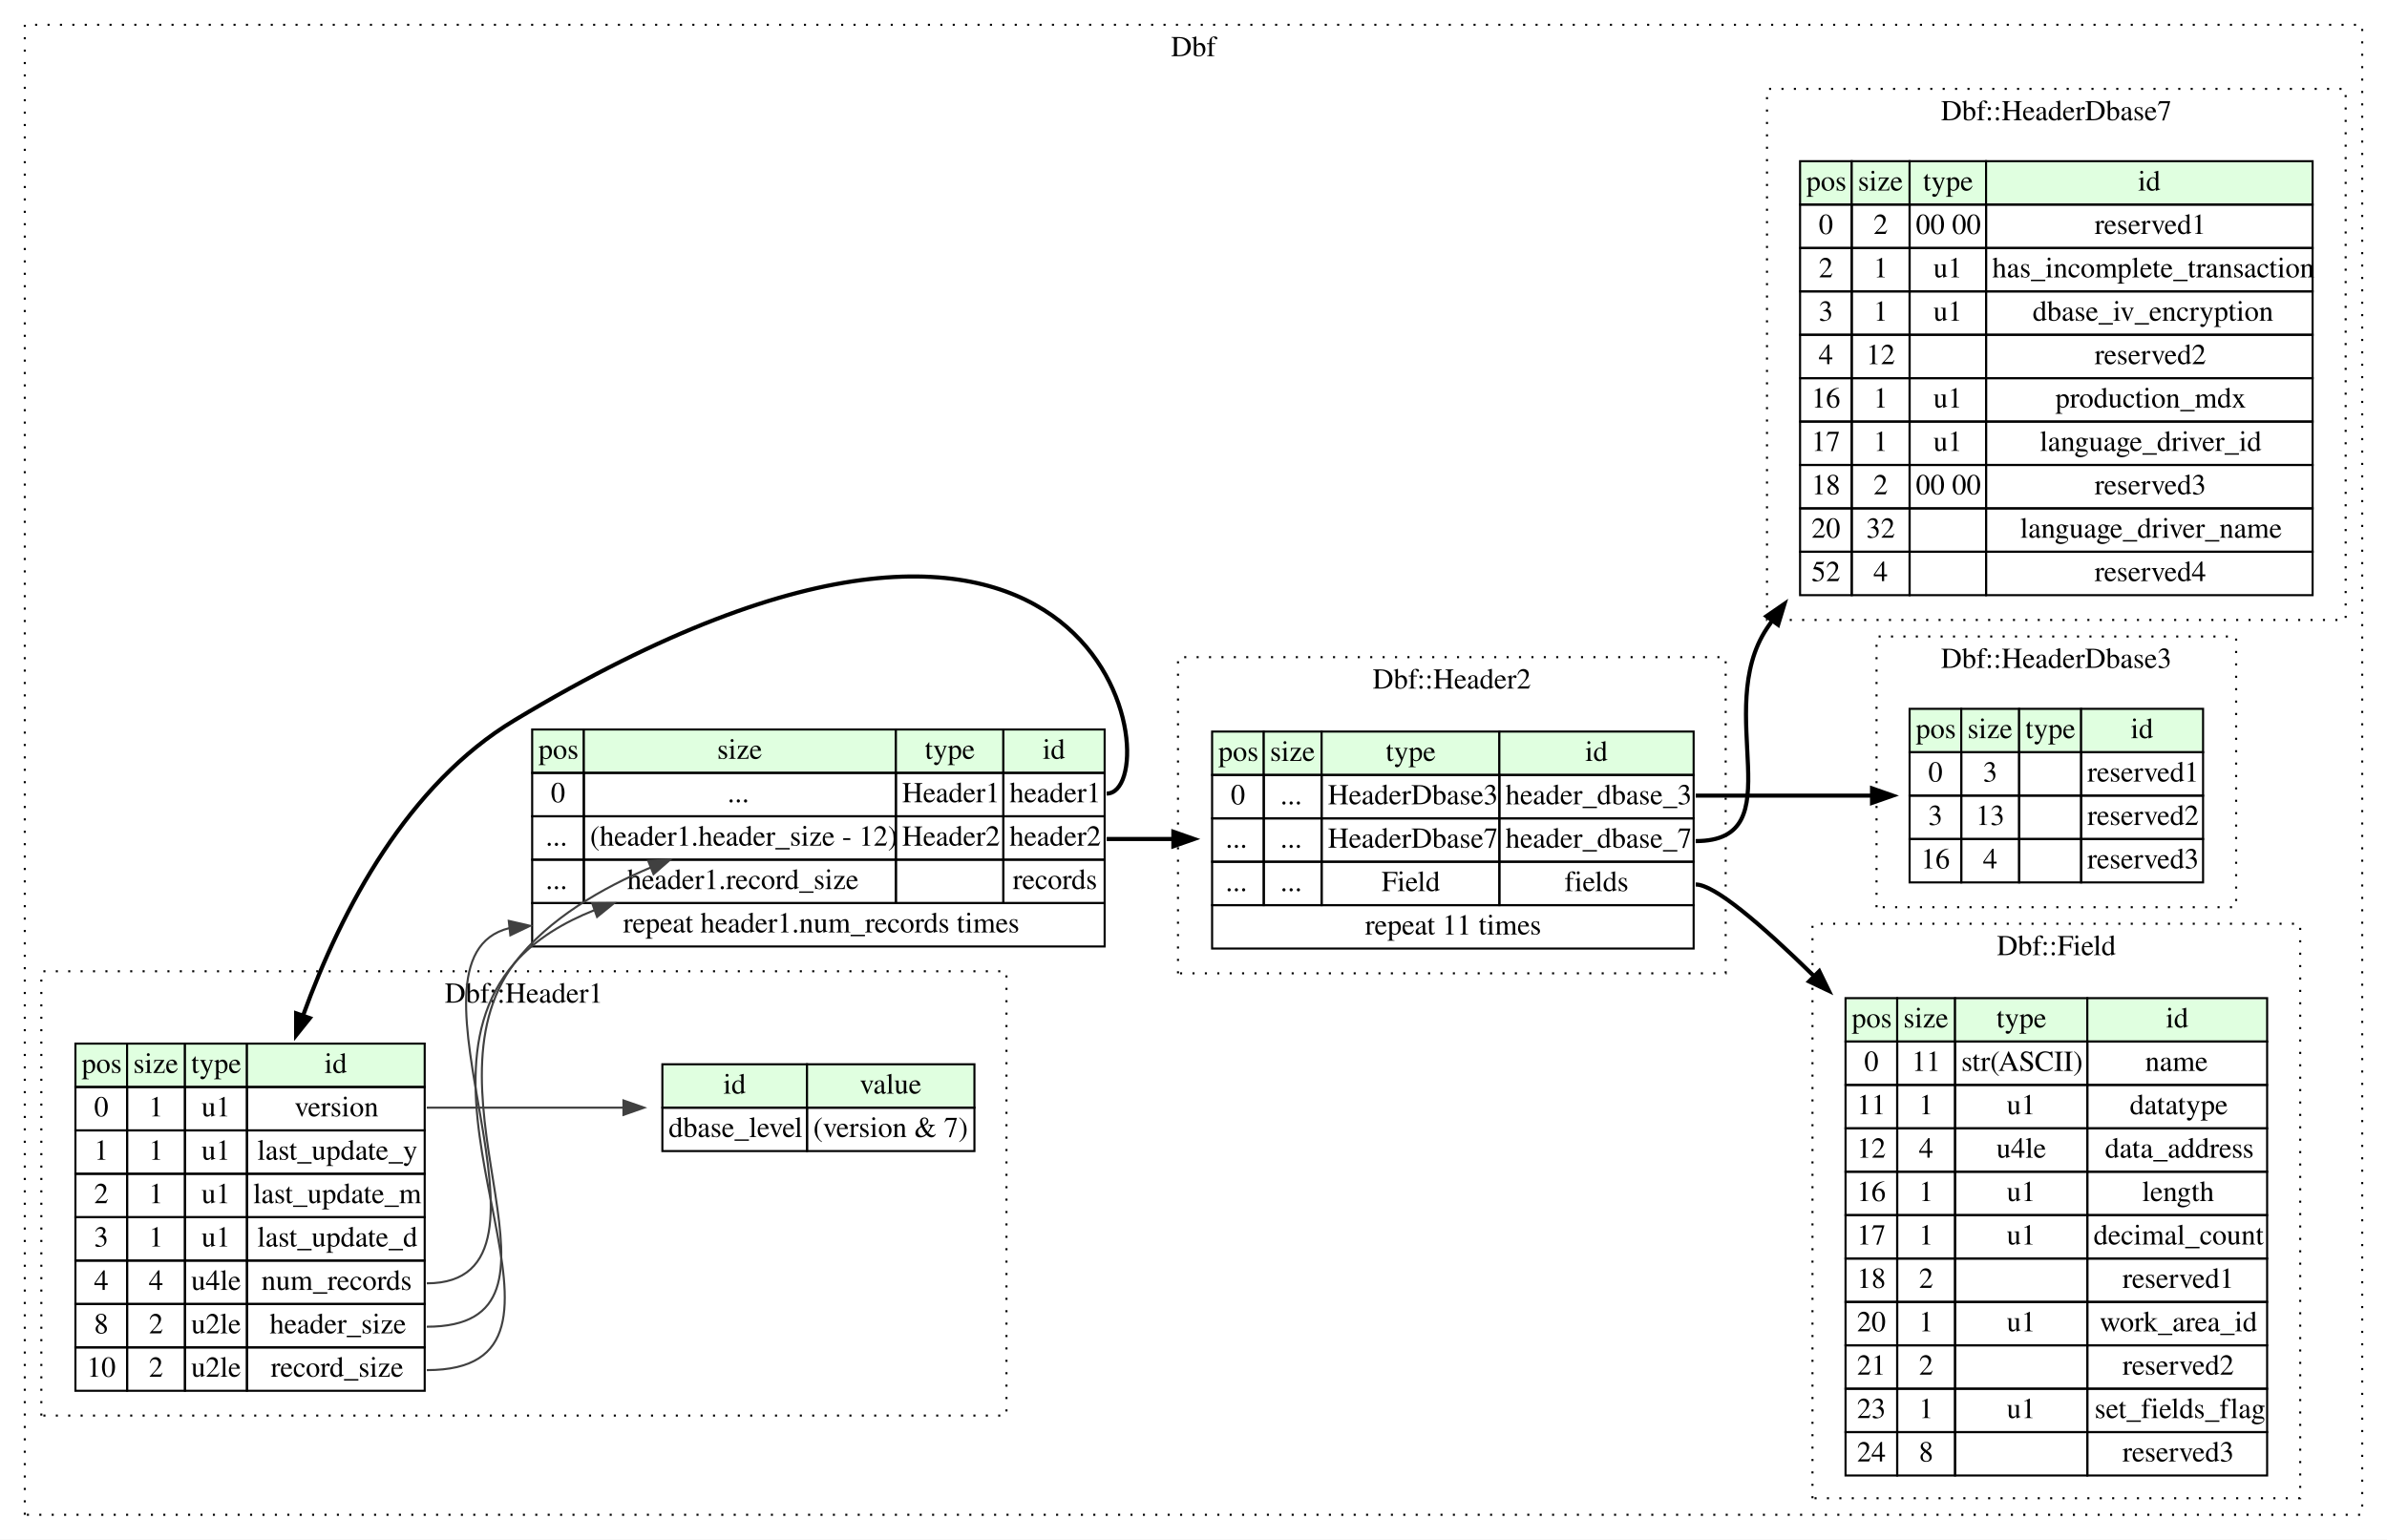
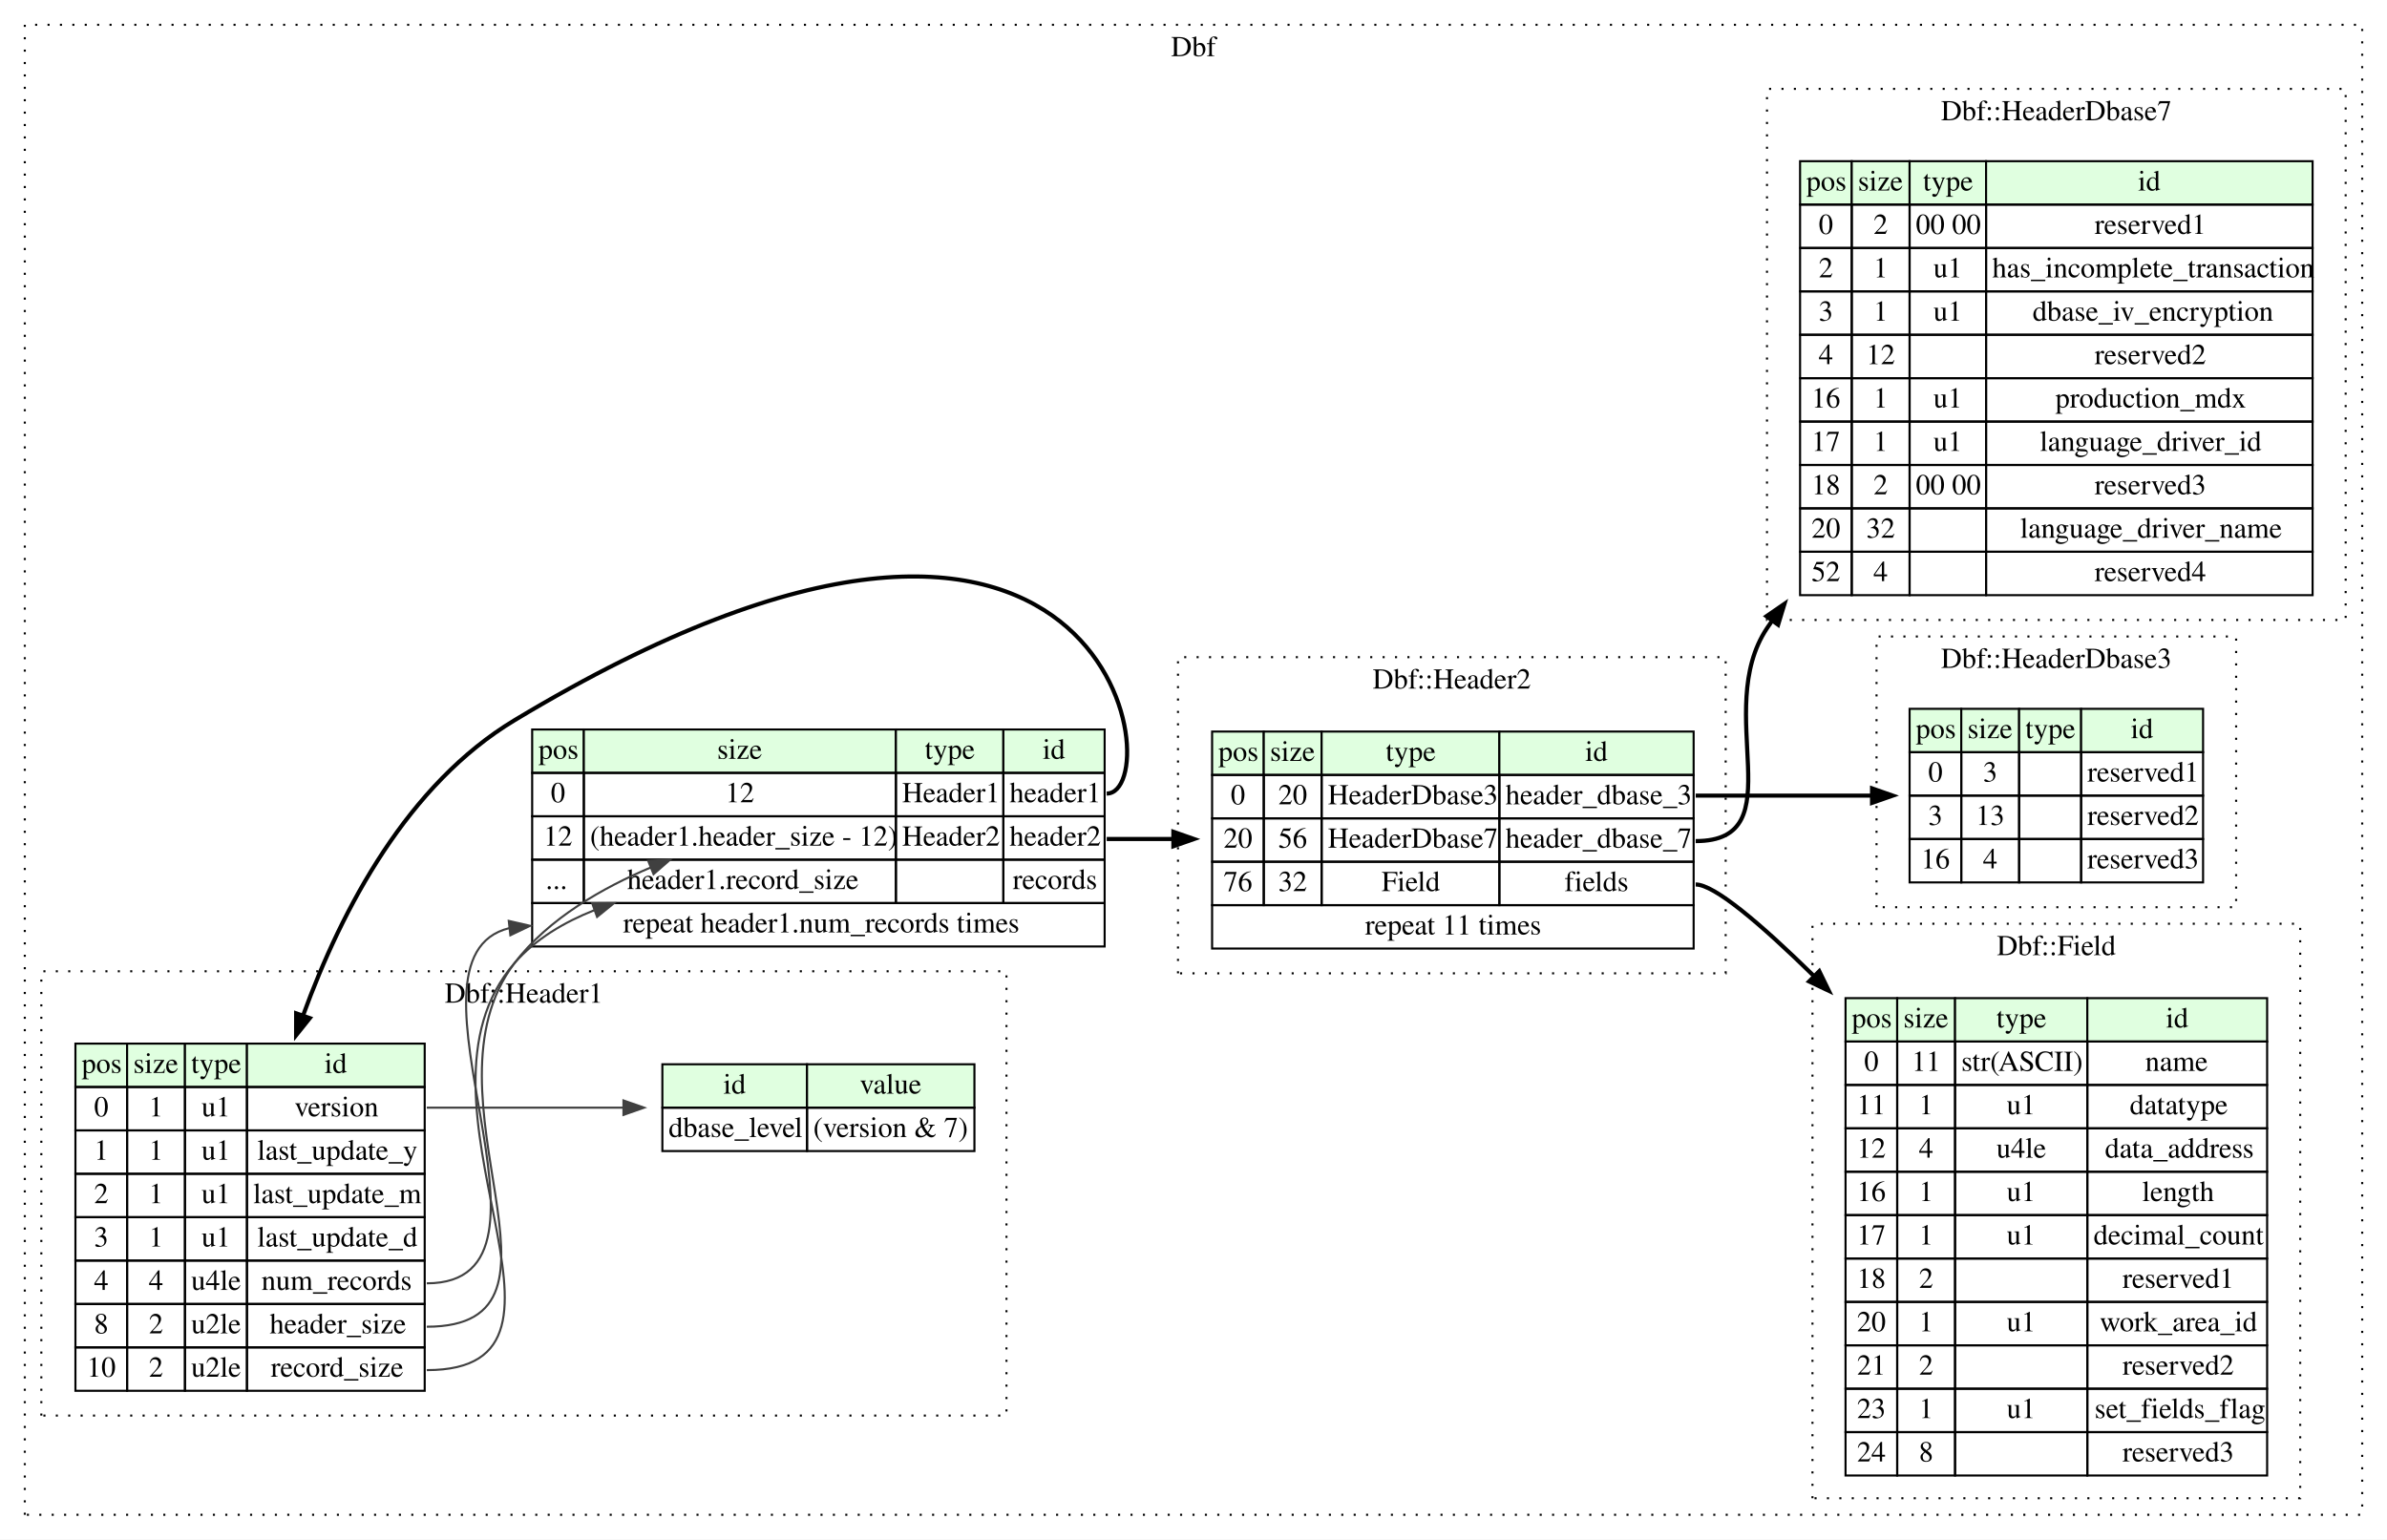
<svg xmlns="http://www.w3.org/2000/svg" width="1155pt" height="745pt" viewBox="0.00 0.00 1155.00 745.00">
  <g id="graph0" class="graph" transform="scale(1 1) rotate(0) translate(4 741)">
    <polygon fill="white" stroke="none" points="-4,4 -4,-741 1151,-741 1151,4 -4,4" />
    <g id="clust1" class="cluster">
      <polygon fill="none" stroke="black" stroke-dasharray="1,5" points="8,-8 8,-729 1139,-729 1139,-8 8,-8" />
      <text text-anchor="middle" x="573.5" y="-713.8" font-family="Times,serif" font-size="14.00">Dbf</text>
    </g>
    <g id="clust2" class="cluster">
      <polygon fill="none" stroke="black" stroke-dasharray="1,5" points="566,-270 566,-423 831,-423 831,-270 566,-270" />
      <text text-anchor="middle" x="698.5" y="-407.8" font-family="Times,serif" font-size="14.00">Dbf::Header2</text>
    </g>
    <g id="clust3" class="cluster">
      <polygon fill="none" stroke="black" stroke-dasharray="1,5" points="873,-16 873,-294 1109,-294 1109,-16 873,-16" />
      <text text-anchor="middle" x="991" y="-278.8" font-family="Times,serif" font-size="14.00">Dbf::Field</text>
    </g>
    <g id="clust4" class="cluster">
      <polygon fill="none" stroke="black" stroke-dasharray="1,5" points="16,-56 16,-271 483,-271 483,-56 16,-56" />
      <text text-anchor="middle" x="249.5" y="-255.8" font-family="Times,serif" font-size="14.00">Dbf::Header1</text>
    </g>
    <g id="clust5" class="cluster">
      <polygon fill="none" stroke="black" stroke-dasharray="1,5" points="904,-302 904,-433 1078,-433 1078,-302 904,-302" />
      <text text-anchor="middle" x="991" y="-417.8" font-family="Times,serif" font-size="14.00">Dbf::HeaderDbase3</text>
    </g>
    <g id="clust6" class="cluster">
      <polygon fill="none" stroke="black" stroke-dasharray="1,5" points="851,-441 851,-698 1131,-698 1131,-441 851,-441" />
      <text text-anchor="middle" x="991" y="-682.8" font-family="Times,serif" font-size="14.00">Dbf::HeaderDbase7</text>
    </g>
    <g id="node1" class="node">
      <polygon fill="#e0ffe0" stroke="none" points="253.5,-367 253.5,-388 278.5,-388 278.5,-367 253.5,-367" />
      <polygon fill="none" stroke="black" points="253.5,-367 253.5,-388 278.5,-388 278.5,-367 253.5,-367" />
      <text text-anchor="start" x="256.5" y="-373.8" font-family="Times,serif" font-size="14.00">pos</text>
      <polygon fill="#e0ffe0" stroke="none" points="278.5,-367 278.5,-388 429.5,-388 429.5,-367 278.5,-367" />
      <polygon fill="none" stroke="black" points="278.5,-367 278.5,-388 429.5,-388 429.5,-367 278.5,-367" />
      <text text-anchor="start" x="343" y="-373.8" font-family="Times,serif" font-size="14.00">size</text>
      <polygon fill="#e0ffe0" stroke="none" points="429.5,-367 429.5,-388 481.5,-388 481.5,-367 429.5,-367" />
      <polygon fill="none" stroke="black" points="429.5,-367 429.5,-388 481.5,-388 481.5,-367 429.5,-367" />
      <text text-anchor="start" x="443.5" y="-373.8" font-family="Times,serif" font-size="14.00">type</text>
      <polygon fill="#e0ffe0" stroke="none" points="481.5,-367 481.5,-388 530.5,-388 530.5,-367 481.5,-367" />
      <polygon fill="none" stroke="black" points="481.5,-367 481.5,-388 530.5,-388 530.5,-367 481.5,-367" />
      <text text-anchor="start" x="500.5" y="-373.8" font-family="Times,serif" font-size="14.00">id</text>
      <polygon fill="none" stroke="black" points="253.5,-346 253.5,-367 278.5,-367 278.5,-346 253.5,-346" />
      <text text-anchor="start" x="262.5" y="-352.8" font-family="Times,serif" font-size="14.00">0</text>
      <polygon fill="none" stroke="black" points="278.5,-346 278.5,-367 429.5,-367 429.5,-346 278.5,-346" />
-       <text text-anchor="start" x="348" y="-352.8" font-family="Times,serif" font-size="14.00">...</text>
+       <text text-anchor="start" x="347" y="-352.8" font-family="Times,serif" font-size="14.00">12</text>
      <polygon fill="none" stroke="black" points="429.5,-346 429.5,-367 481.5,-367 481.5,-346 429.5,-346" />
      <text text-anchor="start" x="432.5" y="-352.8" font-family="Times,serif" font-size="14.00">Header1</text>
      <polygon fill="none" stroke="black" points="481.5,-346 481.5,-367 530.5,-367 530.5,-346 481.5,-346" />
      <text text-anchor="start" x="484.5" y="-352.8" font-family="Times,serif" font-size="14.00">header1</text>
      <polygon fill="none" stroke="black" points="253.5,-325 253.5,-346 278.5,-346 278.5,-325 253.5,-325" />
-       <text text-anchor="start" x="260" y="-331.8" font-family="Times,serif" font-size="14.00">...</text>
+       <text text-anchor="start" x="259" y="-331.8" font-family="Times,serif" font-size="14.00">12</text>
      <polygon fill="none" stroke="black" points="278.5,-325 278.5,-346 429.5,-346 429.5,-325 278.5,-325" />
      <text text-anchor="start" x="281.5" y="-331.8" font-family="Times,serif" font-size="14.00">(header1.header_size - 12)</text>
      <polygon fill="none" stroke="black" points="429.5,-325 429.5,-346 481.5,-346 481.5,-325 429.5,-325" />
      <text text-anchor="start" x="432.5" y="-331.8" font-family="Times,serif" font-size="14.00">Header2</text>
      <polygon fill="none" stroke="black" points="481.5,-325 481.5,-346 530.5,-346 530.5,-325 481.5,-325" />
      <text text-anchor="start" x="484.5" y="-331.8" font-family="Times,serif" font-size="14.00">header2</text>
      <polygon fill="none" stroke="black" points="253.5,-304 253.5,-325 278.5,-325 278.5,-304 253.5,-304" />
      <text text-anchor="start" x="260" y="-310.8" font-family="Times,serif" font-size="14.00">...</text>
      <polygon fill="none" stroke="black" points="278.5,-304 278.5,-325 429.5,-325 429.5,-304 278.5,-304" />
      <text text-anchor="start" x="299.5" y="-310.8" font-family="Times,serif" font-size="14.00">header1.record_size</text>
      <polygon fill="none" stroke="black" points="429.5,-304 429.5,-325 481.5,-325 481.5,-304 429.5,-304" />
      <polygon fill="none" stroke="black" points="481.5,-304 481.5,-325 530.5,-325 530.5,-304 481.5,-304" />
      <text text-anchor="start" x="486" y="-310.8" font-family="Times,serif" font-size="14.00">records</text>
      <polygon fill="none" stroke="black" points="253.5,-283 253.5,-304 530.5,-304 530.5,-283 253.5,-283" />
      <text text-anchor="start" x="297.5" y="-289.8" font-family="Times,serif" font-size="14.00">repeat header1.num_records times</text>
    </g>
    <g id="node2" class="node">
      <polygon fill="#e0ffe0" stroke="none" points="582.5,-366 582.5,-387 607.5,-387 607.5,-366 582.5,-366" />
      <polygon fill="none" stroke="black" points="582.5,-366 582.5,-387 607.5,-387 607.5,-366 582.5,-366" />
      <text text-anchor="start" x="585.5" y="-372.8" font-family="Times,serif" font-size="14.00">pos</text>
      <polygon fill="#e0ffe0" stroke="none" points="607.5,-366 607.5,-387 635.5,-387 635.5,-366 607.5,-366" />
      <polygon fill="none" stroke="black" points="607.5,-366 607.5,-387 635.5,-387 635.5,-366 607.5,-366" />
      <text text-anchor="start" x="610.5" y="-372.8" font-family="Times,serif" font-size="14.00">size</text>
      <polygon fill="#e0ffe0" stroke="none" points="635.5,-366 635.5,-387 721.5,-387 721.5,-366 635.5,-366" />
      <polygon fill="none" stroke="black" points="635.5,-366 635.5,-387 721.5,-387 721.5,-366 635.5,-366" />
      <text text-anchor="start" x="666.5" y="-372.8" font-family="Times,serif" font-size="14.00">type</text>
      <polygon fill="#e0ffe0" stroke="none" points="721.5,-366 721.5,-387 815.5,-387 815.5,-366 721.5,-366" />
      <polygon fill="none" stroke="black" points="721.5,-366 721.5,-387 815.5,-387 815.5,-366 721.5,-366" />
      <text text-anchor="start" x="763" y="-372.8" font-family="Times,serif" font-size="14.00">id</text>
      <polygon fill="none" stroke="black" points="582.5,-345 582.5,-366 607.5,-366 607.5,-345 582.5,-345" />
      <text text-anchor="start" x="591.5" y="-351.8" font-family="Times,serif" font-size="14.00">0</text>
      <polygon fill="none" stroke="black" points="607.5,-345 607.5,-366 635.5,-366 635.5,-345 607.5,-345" />
-       <text text-anchor="start" x="615.5" y="-351.8" font-family="Times,serif" font-size="14.00">...</text>
+       <text text-anchor="start" x="614.5" y="-351.8" font-family="Times,serif" font-size="14.00">20</text>
      <polygon fill="none" stroke="black" points="635.5,-345 635.5,-366 721.5,-366 721.5,-345 635.5,-345" />
      <text text-anchor="start" x="638.5" y="-351.8" font-family="Times,serif" font-size="14.00">HeaderDbase3</text>
      <polygon fill="none" stroke="black" points="721.5,-345 721.5,-366 815.5,-366 815.5,-345 721.5,-345" />
      <text text-anchor="start" x="724.5" y="-351.8" font-family="Times,serif" font-size="14.00">header_dbase_3</text>
      <polygon fill="none" stroke="black" points="582.5,-324 582.5,-345 607.5,-345 607.5,-324 582.5,-324" />
-       <text text-anchor="start" x="589" y="-330.8" font-family="Times,serif" font-size="14.00">...</text>
+       <text text-anchor="start" x="588" y="-330.8" font-family="Times,serif" font-size="14.00">20</text>
      <polygon fill="none" stroke="black" points="607.5,-324 607.5,-345 635.5,-345 635.5,-324 607.5,-324" />
-       <text text-anchor="start" x="615.5" y="-330.8" font-family="Times,serif" font-size="14.00">...</text>
+       <text text-anchor="start" x="614.5" y="-330.8" font-family="Times,serif" font-size="14.00">56</text>
      <polygon fill="none" stroke="black" points="635.5,-324 635.5,-345 721.5,-345 721.5,-324 635.5,-324" />
      <text text-anchor="start" x="638.5" y="-330.8" font-family="Times,serif" font-size="14.00">HeaderDbase7</text>
      <polygon fill="none" stroke="black" points="721.5,-324 721.5,-345 815.5,-345 815.5,-324 721.5,-324" />
      <text text-anchor="start" x="724.5" y="-330.8" font-family="Times,serif" font-size="14.00">header_dbase_7</text>
      <polygon fill="none" stroke="black" points="582.5,-303 582.5,-324 607.5,-324 607.5,-303 582.5,-303" />
-       <text text-anchor="start" x="589" y="-309.8" font-family="Times,serif" font-size="14.00">...</text>
+       <text text-anchor="start" x="588" y="-309.8" font-family="Times,serif" font-size="14.00">76</text>
      <polygon fill="none" stroke="black" points="607.5,-303 607.5,-324 635.5,-324 635.5,-303 607.5,-303" />
-       <text text-anchor="start" x="615.5" y="-309.8" font-family="Times,serif" font-size="14.00">...</text>
+       <text text-anchor="start" x="614.5" y="-309.8" font-family="Times,serif" font-size="14.00">32</text>
      <polygon fill="none" stroke="black" points="635.5,-303 635.5,-324 721.5,-324 721.5,-303 635.5,-303" />
      <text text-anchor="start" x="664.5" y="-309.8" font-family="Times,serif" font-size="14.00">Field</text>
      <polygon fill="none" stroke="black" points="721.5,-303 721.5,-324 815.5,-324 815.5,-303 721.5,-303" />
      <text text-anchor="start" x="753" y="-309.8" font-family="Times,serif" font-size="14.00">fields</text>
      <polygon fill="none" stroke="black" points="582.5,-282 582.5,-303 815.5,-303 815.5,-282 582.5,-282" />
      <text text-anchor="start" x="656.5" y="-288.8" font-family="Times,serif" font-size="14.00">repeat 11 times</text>
    </g>
    <g id="edge3" class="edge">
      <path fill="none" stroke="black" stroke-width="2" d="M531.5,-335C541.981,-335 552.834,-335 563.742,-335" />
      <polygon fill="black" stroke="black" stroke-width="2" points="563.766,-338.5 573.766,-335 563.766,-331.5 563.766,-338.5" />
    </g>
    <g id="node4" class="node">
      <polygon fill="#e0ffe0" stroke="none" points="32.5,-215 32.5,-236 57.5,-236 57.5,-215 32.5,-215" />
      <polygon fill="none" stroke="black" points="32.5,-215 32.5,-236 57.5,-236 57.5,-215 32.5,-215" />
      <text text-anchor="start" x="35.5" y="-221.8" font-family="Times,serif" font-size="14.00">pos</text>
      <polygon fill="#e0ffe0" stroke="none" points="57.5,-215 57.5,-236 85.5,-236 85.5,-215 57.5,-215" />
      <polygon fill="none" stroke="black" points="57.5,-215 57.5,-236 85.5,-236 85.5,-215 57.5,-215" />
      <text text-anchor="start" x="60.5" y="-221.8" font-family="Times,serif" font-size="14.00">size</text>
      <polygon fill="#e0ffe0" stroke="none" points="85.5,-215 85.5,-236 115.5,-236 115.5,-215 85.5,-215" />
      <polygon fill="none" stroke="black" points="85.5,-215 85.5,-236 115.5,-236 115.5,-215 85.5,-215" />
      <text text-anchor="start" x="88.5" y="-221.8" font-family="Times,serif" font-size="14.00">type</text>
      <polygon fill="#e0ffe0" stroke="none" points="115.5,-215 115.5,-236 201.5,-236 201.5,-215 115.5,-215" />
      <polygon fill="none" stroke="black" points="115.5,-215 115.5,-236 201.5,-236 201.5,-215 115.5,-215" />
      <text text-anchor="start" x="153" y="-221.8" font-family="Times,serif" font-size="14.00">id</text>
      <polygon fill="none" stroke="black" points="32.5,-194 32.5,-215 57.5,-215 57.5,-194 32.5,-194" />
      <text text-anchor="start" x="41.5" y="-200.8" font-family="Times,serif" font-size="14.00">0</text>
      <polygon fill="none" stroke="black" points="57.5,-194 57.5,-215 85.5,-215 85.5,-194 57.5,-194" />
      <text text-anchor="start" x="68" y="-200.8" font-family="Times,serif" font-size="14.00">1</text>
      <polygon fill="none" stroke="black" points="85.5,-194 85.5,-215 115.5,-215 115.5,-194 85.5,-194" />
      <text text-anchor="start" x="93.5" y="-200.8" font-family="Times,serif" font-size="14.00">u1</text>
      <polygon fill="none" stroke="black" points="115.5,-194 115.5,-215 201.5,-215 201.5,-194 115.5,-194" />
      <text text-anchor="start" x="138.5" y="-200.8" font-family="Times,serif" font-size="14.00">version</text>
      <polygon fill="none" stroke="black" points="32.5,-173 32.5,-194 57.5,-194 57.5,-173 32.5,-173" />
      <text text-anchor="start" x="41.5" y="-179.8" font-family="Times,serif" font-size="14.00">1</text>
      <polygon fill="none" stroke="black" points="57.5,-173 57.5,-194 85.5,-194 85.5,-173 57.5,-173" />
      <text text-anchor="start" x="68" y="-179.8" font-family="Times,serif" font-size="14.00">1</text>
      <polygon fill="none" stroke="black" points="85.5,-173 85.5,-194 115.5,-194 115.5,-173 85.5,-173" />
      <text text-anchor="start" x="93.5" y="-179.8" font-family="Times,serif" font-size="14.00">u1</text>
      <polygon fill="none" stroke="black" points="115.5,-173 115.5,-194 201.5,-194 201.5,-173 115.5,-173" />
      <text text-anchor="start" x="120.5" y="-179.8" font-family="Times,serif" font-size="14.00">last_update_y</text>
      <polygon fill="none" stroke="black" points="32.5,-152 32.5,-173 57.5,-173 57.5,-152 32.5,-152" />
      <text text-anchor="start" x="41.5" y="-158.8" font-family="Times,serif" font-size="14.00">2</text>
      <polygon fill="none" stroke="black" points="57.5,-152 57.5,-173 85.5,-173 85.5,-152 57.5,-152" />
      <text text-anchor="start" x="68" y="-158.8" font-family="Times,serif" font-size="14.00">1</text>
      <polygon fill="none" stroke="black" points="85.5,-152 85.5,-173 115.5,-173 115.5,-152 85.5,-152" />
      <text text-anchor="start" x="93.5" y="-158.8" font-family="Times,serif" font-size="14.00">u1</text>
      <polygon fill="none" stroke="black" points="115.5,-152 115.5,-173 201.5,-173 201.5,-152 115.5,-152" />
      <text text-anchor="start" x="118.5" y="-158.8" font-family="Times,serif" font-size="14.00">last_update_m</text>
      <polygon fill="none" stroke="black" points="32.5,-131 32.5,-152 57.5,-152 57.5,-131 32.5,-131" />
      <text text-anchor="start" x="41.5" y="-137.8" font-family="Times,serif" font-size="14.00">3</text>
      <polygon fill="none" stroke="black" points="57.5,-131 57.5,-152 85.5,-152 85.5,-131 57.5,-131" />
      <text text-anchor="start" x="68" y="-137.8" font-family="Times,serif" font-size="14.00">1</text>
      <polygon fill="none" stroke="black" points="85.5,-131 85.5,-152 115.5,-152 115.5,-131 85.5,-131" />
      <text text-anchor="start" x="93.5" y="-137.8" font-family="Times,serif" font-size="14.00">u1</text>
      <polygon fill="none" stroke="black" points="115.5,-131 115.5,-152 201.5,-152 201.5,-131 115.5,-131" />
      <text text-anchor="start" x="120.5" y="-137.8" font-family="Times,serif" font-size="14.00">last_update_d</text>
      <polygon fill="none" stroke="black" points="32.5,-110 32.5,-131 57.5,-131 57.5,-110 32.5,-110" />
      <text text-anchor="start" x="41.5" y="-116.8" font-family="Times,serif" font-size="14.00">4</text>
      <polygon fill="none" stroke="black" points="57.5,-110 57.5,-131 85.5,-131 85.5,-110 57.5,-110" />
      <text text-anchor="start" x="68" y="-116.8" font-family="Times,serif" font-size="14.00">4</text>
      <polygon fill="none" stroke="black" points="85.5,-110 85.5,-131 115.5,-131 115.5,-110 85.5,-110" />
      <text text-anchor="start" x="88.5" y="-116.8" font-family="Times,serif" font-size="14.00">u4le</text>
      <polygon fill="none" stroke="black" points="115.5,-110 115.5,-131 201.5,-131 201.5,-110 115.5,-110" />
      <text text-anchor="start" x="122.5" y="-116.8" font-family="Times,serif" font-size="14.00">num_records</text>
      <polygon fill="none" stroke="black" points="32.5,-89 32.5,-110 57.5,-110 57.5,-89 32.5,-89" />
      <text text-anchor="start" x="41.5" y="-95.8" font-family="Times,serif" font-size="14.00">8</text>
      <polygon fill="none" stroke="black" points="57.5,-89 57.5,-110 85.5,-110 85.5,-89 57.5,-89" />
      <text text-anchor="start" x="68" y="-95.8" font-family="Times,serif" font-size="14.00">2</text>
      <polygon fill="none" stroke="black" points="85.5,-89 85.5,-110 115.5,-110 115.5,-89 85.5,-89" />
      <text text-anchor="start" x="88.5" y="-95.8" font-family="Times,serif" font-size="14.00">u2le</text>
      <polygon fill="none" stroke="black" points="115.5,-89 115.5,-110 201.5,-110 201.5,-89 115.5,-89" />
      <text text-anchor="start" x="126.5" y="-95.8" font-family="Times,serif" font-size="14.00">header_size</text>
      <polygon fill="none" stroke="black" points="32.5,-68 32.5,-89 57.5,-89 57.5,-68 32.5,-68" />
      <text text-anchor="start" x="38" y="-74.8" font-family="Times,serif" font-size="14.00">10</text>
      <polygon fill="none" stroke="black" points="57.5,-68 57.5,-89 85.5,-89 85.5,-68 57.5,-68" />
      <text text-anchor="start" x="68" y="-74.8" font-family="Times,serif" font-size="14.00">2</text>
      <polygon fill="none" stroke="black" points="85.5,-68 85.5,-89 115.5,-89 115.5,-68 85.5,-68" />
      <text text-anchor="start" x="88.5" y="-74.8" font-family="Times,serif" font-size="14.00">u2le</text>
      <polygon fill="none" stroke="black" points="115.5,-68 115.5,-89 201.5,-89 201.5,-68 115.5,-68" />
      <text text-anchor="start" x="127" y="-74.8" font-family="Times,serif" font-size="14.00">record_size</text>
    </g>
    <g id="edge1" class="edge">
      <path fill="none" stroke="black" stroke-width="2" d="M531.5,-357C562.133,-357 535.884,-567.522 245,-392.5 193.442,-361.478 161.63,-301.822 142.677,-249.688" />
      <polygon fill="black" stroke="black" stroke-width="2" points="145.906,-248.322 139.285,-240.05 139.303,-250.645 145.906,-248.322" />
    </g>
    <g id="node3" class="node">
      <polygon fill="#e0ffe0" stroke="none" points="889,-237 889,-258 914,-258 914,-237 889,-237" />
      <polygon fill="none" stroke="black" points="889,-237 889,-258 914,-258 914,-237 889,-237" />
      <text text-anchor="start" x="892" y="-243.8" font-family="Times,serif" font-size="14.00">pos</text>
      <polygon fill="#e0ffe0" stroke="none" points="914,-237 914,-258 942,-258 942,-237 914,-237" />
      <polygon fill="none" stroke="black" points="914,-237 914,-258 942,-258 942,-237 914,-237" />
      <text text-anchor="start" x="917" y="-243.8" font-family="Times,serif" font-size="14.00">size</text>
      <polygon fill="#e0ffe0" stroke="none" points="942,-237 942,-258 1006,-258 1006,-237 942,-237" />
      <polygon fill="none" stroke="black" points="942,-237 942,-258 1006,-258 1006,-237 942,-237" />
      <text text-anchor="start" x="962" y="-243.8" font-family="Times,serif" font-size="14.00">type</text>
      <polygon fill="#e0ffe0" stroke="none" points="1006,-237 1006,-258 1093,-258 1093,-237 1006,-237" />
      <polygon fill="none" stroke="black" points="1006,-237 1006,-258 1093,-258 1093,-237 1006,-237" />
      <text text-anchor="start" x="1044" y="-243.8" font-family="Times,serif" font-size="14.00">id</text>
      <polygon fill="none" stroke="black" points="889,-216 889,-237 914,-237 914,-216 889,-216" />
      <text text-anchor="start" x="898" y="-222.8" font-family="Times,serif" font-size="14.00">0</text>
      <polygon fill="none" stroke="black" points="914,-216 914,-237 942,-237 942,-216 914,-216" />
      <text text-anchor="start" x="921" y="-222.8" font-family="Times,serif" font-size="14.00">11</text>
      <polygon fill="none" stroke="black" points="942,-216 942,-237 1006,-237 1006,-216 942,-216" />
      <text text-anchor="start" x="945" y="-222.8" font-family="Times,serif" font-size="14.00">str(ASCII)</text>
      <polygon fill="none" stroke="black" points="1006,-216 1006,-237 1093,-237 1093,-216 1006,-216" />
      <text text-anchor="start" x="1034" y="-222.8" font-family="Times,serif" font-size="14.00">name</text>
      <polygon fill="none" stroke="black" points="889,-195 889,-216 914,-216 914,-195 889,-195" />
      <text text-anchor="start" x="894.5" y="-201.8" font-family="Times,serif" font-size="14.00">11</text>
      <polygon fill="none" stroke="black" points="914,-195 914,-216 942,-216 942,-195 914,-195" />
      <text text-anchor="start" x="924.5" y="-201.8" font-family="Times,serif" font-size="14.00">1</text>
      <polygon fill="none" stroke="black" points="942,-195 942,-216 1006,-216 1006,-195 942,-195" />
      <text text-anchor="start" x="967" y="-201.8" font-family="Times,serif" font-size="14.00">u1</text>
      <polygon fill="none" stroke="black" points="1006,-195 1006,-216 1093,-216 1093,-195 1006,-195" />
      <text text-anchor="start" x="1026.5" y="-201.8" font-family="Times,serif" font-size="14.00">datatype</text>
      <polygon fill="none" stroke="black" points="889,-174 889,-195 914,-195 914,-174 889,-174" />
      <text text-anchor="start" x="894.5" y="-180.8" font-family="Times,serif" font-size="14.00">12</text>
      <polygon fill="none" stroke="black" points="914,-174 914,-195 942,-195 942,-174 914,-174" />
      <text text-anchor="start" x="924.5" y="-180.8" font-family="Times,serif" font-size="14.00">4</text>
      <polygon fill="none" stroke="black" points="942,-174 942,-195 1006,-195 1006,-174 942,-174" />
      <text text-anchor="start" x="962" y="-180.8" font-family="Times,serif" font-size="14.00">u4le</text>
      <polygon fill="none" stroke="black" points="1006,-174 1006,-195 1093,-195 1093,-174 1006,-174" />
      <text text-anchor="start" x="1014.5" y="-180.8" font-family="Times,serif" font-size="14.00">data_address</text>
      <polygon fill="none" stroke="black" points="889,-153 889,-174 914,-174 914,-153 889,-153" />
      <text text-anchor="start" x="894.5" y="-159.8" font-family="Times,serif" font-size="14.00">16</text>
      <polygon fill="none" stroke="black" points="914,-153 914,-174 942,-174 942,-153 914,-153" />
      <text text-anchor="start" x="924.5" y="-159.8" font-family="Times,serif" font-size="14.00">1</text>
      <polygon fill="none" stroke="black" points="942,-153 942,-174 1006,-174 1006,-153 942,-153" />
      <text text-anchor="start" x="967" y="-159.8" font-family="Times,serif" font-size="14.00">u1</text>
      <polygon fill="none" stroke="black" points="1006,-153 1006,-174 1093,-174 1093,-153 1006,-153" />
      <text text-anchor="start" x="1032.5" y="-159.8" font-family="Times,serif" font-size="14.00">length</text>
      <polygon fill="none" stroke="black" points="889,-132 889,-153 914,-153 914,-132 889,-132" />
      <text text-anchor="start" x="894.5" y="-138.8" font-family="Times,serif" font-size="14.00">17</text>
      <polygon fill="none" stroke="black" points="914,-132 914,-153 942,-153 942,-132 914,-132" />
      <text text-anchor="start" x="924.5" y="-138.8" font-family="Times,serif" font-size="14.00">1</text>
      <polygon fill="none" stroke="black" points="942,-132 942,-153 1006,-153 1006,-132 942,-132" />
      <text text-anchor="start" x="967" y="-138.8" font-family="Times,serif" font-size="14.00">u1</text>
      <polygon fill="none" stroke="black" points="1006,-132 1006,-153 1093,-153 1093,-132 1006,-132" />
      <text text-anchor="start" x="1009" y="-138.8" font-family="Times,serif" font-size="14.00">decimal_count</text>
      <polygon fill="none" stroke="black" points="889,-111 889,-132 914,-132 914,-111 889,-111" />
      <text text-anchor="start" x="894.5" y="-117.8" font-family="Times,serif" font-size="14.00">18</text>
      <polygon fill="none" stroke="black" points="914,-111 914,-132 942,-132 942,-111 914,-111" />
      <text text-anchor="start" x="924.5" y="-117.8" font-family="Times,serif" font-size="14.00">2</text>
      <polygon fill="none" stroke="black" points="942,-111 942,-132 1006,-132 1006,-111 942,-111" />
      <polygon fill="none" stroke="black" points="1006,-111 1006,-132 1093,-132 1093,-111 1006,-111" />
      <text text-anchor="start" x="1023" y="-117.8" font-family="Times,serif" font-size="14.00">reserved1</text>
      <polygon fill="none" stroke="black" points="889,-90 889,-111 914,-111 914,-90 889,-90" />
      <text text-anchor="start" x="894.5" y="-96.8" font-family="Times,serif" font-size="14.00">20</text>
      <polygon fill="none" stroke="black" points="914,-90 914,-111 942,-111 942,-90 914,-90" />
      <text text-anchor="start" x="924.5" y="-96.8" font-family="Times,serif" font-size="14.00">1</text>
      <polygon fill="none" stroke="black" points="942,-90 942,-111 1006,-111 1006,-90 942,-90" />
      <text text-anchor="start" x="967" y="-96.8" font-family="Times,serif" font-size="14.00">u1</text>
      <polygon fill="none" stroke="black" points="1006,-90 1006,-111 1093,-111 1093,-90 1006,-90" />
      <text text-anchor="start" x="1012" y="-96.8" font-family="Times,serif" font-size="14.00">work_area_id</text>
      <polygon fill="none" stroke="black" points="889,-69 889,-90 914,-90 914,-69 889,-69" />
      <text text-anchor="start" x="894.5" y="-75.8" font-family="Times,serif" font-size="14.00">21</text>
      <polygon fill="none" stroke="black" points="914,-69 914,-90 942,-90 942,-69 914,-69" />
      <text text-anchor="start" x="924.5" y="-75.8" font-family="Times,serif" font-size="14.00">2</text>
      <polygon fill="none" stroke="black" points="942,-69 942,-90 1006,-90 1006,-69 942,-69" />
      <polygon fill="none" stroke="black" points="1006,-69 1006,-90 1093,-90 1093,-69 1006,-69" />
      <text text-anchor="start" x="1023" y="-75.8" font-family="Times,serif" font-size="14.00">reserved2</text>
      <polygon fill="none" stroke="black" points="889,-48 889,-69 914,-69 914,-48 889,-48" />
      <text text-anchor="start" x="894.5" y="-54.8" font-family="Times,serif" font-size="14.00">23</text>
      <polygon fill="none" stroke="black" points="914,-48 914,-69 942,-69 942,-48 914,-48" />
      <text text-anchor="start" x="924.5" y="-54.8" font-family="Times,serif" font-size="14.00">1</text>
      <polygon fill="none" stroke="black" points="942,-48 942,-69 1006,-69 1006,-48 942,-48" />
      <text text-anchor="start" x="967" y="-54.8" font-family="Times,serif" font-size="14.00">u1</text>
      <polygon fill="none" stroke="black" points="1006,-48 1006,-69 1093,-69 1093,-48 1006,-48" />
      <text text-anchor="start" x="1009.5" y="-54.8" font-family="Times,serif" font-size="14.00">set_fields_flag</text>
      <polygon fill="none" stroke="black" points="889,-27 889,-48 914,-48 914,-27 889,-27" />
      <text text-anchor="start" x="894.5" y="-33.8" font-family="Times,serif" font-size="14.00">24</text>
      <polygon fill="none" stroke="black" points="914,-27 914,-48 942,-48 942,-27 914,-27" />
      <text text-anchor="start" x="924.5" y="-33.8" font-family="Times,serif" font-size="14.00">8</text>
      <polygon fill="none" stroke="black" points="942,-27 942,-48 1006,-48 1006,-27 942,-27" />
      <polygon fill="none" stroke="black" points="1006,-27 1006,-48 1093,-48 1093,-27 1006,-27" />
      <text text-anchor="start" x="1023" y="-33.8" font-family="Times,serif" font-size="14.00">reserved3</text>
    </g>
    <g id="edge8" class="edge">
      <path fill="none" stroke="black" stroke-width="2" d="M816.5,-313C825.51,-313 847.842,-294.053 873.596,-268.809" />
      <polygon fill="black" stroke="black" stroke-width="2" points="876.3,-271.057 880.942,-261.533 871.374,-266.083 876.3,-271.057" />
    </g>
    <g id="node6" class="node">
      <polygon fill="#e0ffe0" stroke="none" points="920,-377 920,-398 945,-398 945,-377 920,-377" />
      <polygon fill="none" stroke="black" points="920,-377 920,-398 945,-398 945,-377 920,-377" />
      <text text-anchor="start" x="923" y="-383.8" font-family="Times,serif" font-size="14.00">pos</text>
      <polygon fill="#e0ffe0" stroke="none" points="945,-377 945,-398 973,-398 973,-377 945,-377" />
      <polygon fill="none" stroke="black" points="945,-377 945,-398 973,-398 973,-377 945,-377" />
      <text text-anchor="start" x="948" y="-383.8" font-family="Times,serif" font-size="14.00">size</text>
      <polygon fill="#e0ffe0" stroke="none" points="973,-377 973,-398 1003,-398 1003,-377 973,-377" />
      <polygon fill="none" stroke="black" points="973,-377 973,-398 1003,-398 1003,-377 973,-377" />
      <text text-anchor="start" x="976" y="-383.8" font-family="Times,serif" font-size="14.00">type</text>
      <polygon fill="#e0ffe0" stroke="none" points="1003,-377 1003,-398 1062,-398 1062,-377 1003,-377" />
      <polygon fill="none" stroke="black" points="1003,-377 1003,-398 1062,-398 1062,-377 1003,-377" />
      <text text-anchor="start" x="1027" y="-383.8" font-family="Times,serif" font-size="14.00">id</text>
      <polygon fill="none" stroke="black" points="920,-356 920,-377 945,-377 945,-356 920,-356" />
      <text text-anchor="start" x="929" y="-362.8" font-family="Times,serif" font-size="14.00">0</text>
      <polygon fill="none" stroke="black" points="945,-356 945,-377 973,-377 973,-356 945,-356" />
      <text text-anchor="start" x="955.5" y="-362.8" font-family="Times,serif" font-size="14.00">3</text>
      <polygon fill="none" stroke="black" points="973,-356 973,-377 1003,-377 1003,-356 973,-356" />
      <polygon fill="none" stroke="black" points="1003,-356 1003,-377 1062,-377 1062,-356 1003,-356" />
      <text text-anchor="start" x="1006" y="-362.8" font-family="Times,serif" font-size="14.00">reserved1</text>
      <polygon fill="none" stroke="black" points="920,-335 920,-356 945,-356 945,-335 920,-335" />
      <text text-anchor="start" x="929" y="-341.8" font-family="Times,serif" font-size="14.00">3</text>
      <polygon fill="none" stroke="black" points="945,-335 945,-356 973,-356 973,-335 945,-335" />
      <text text-anchor="start" x="952" y="-341.8" font-family="Times,serif" font-size="14.00">13</text>
      <polygon fill="none" stroke="black" points="973,-335 973,-356 1003,-356 1003,-335 973,-335" />
      <polygon fill="none" stroke="black" points="1003,-335 1003,-356 1062,-356 1062,-335 1003,-335" />
      <text text-anchor="start" x="1006" y="-341.8" font-family="Times,serif" font-size="14.00">reserved2</text>
      <polygon fill="none" stroke="black" points="920,-314 920,-335 945,-335 945,-314 920,-314" />
      <text text-anchor="start" x="925.5" y="-320.8" font-family="Times,serif" font-size="14.00">16</text>
      <polygon fill="none" stroke="black" points="945,-314 945,-335 973,-335 973,-314 945,-314" />
      <text text-anchor="start" x="955.5" y="-320.8" font-family="Times,serif" font-size="14.00">4</text>
      <polygon fill="none" stroke="black" points="973,-314 973,-335 1003,-335 1003,-314 973,-314" />
      <polygon fill="none" stroke="black" points="1003,-314 1003,-335 1062,-335 1062,-314 1003,-314" />
      <text text-anchor="start" x="1006" y="-320.8" font-family="Times,serif" font-size="14.00">reserved3</text>
    </g>
    <g id="edge6" class="edge">
      <path fill="none" stroke="black" stroke-width="2" d="M816.5,-356C844.144,-356 874.266,-356 901.536,-356" />
      <polygon fill="black" stroke="black" stroke-width="2" points="901.837,-359.5 911.837,-356 901.837,-352.5 901.837,-359.5" />
    </g>
    <g id="node7" class="node">
      <polygon fill="#e0ffe0" stroke="none" points="867,-642 867,-663 892,-663 892,-642 867,-642" />
      <polygon fill="none" stroke="black" points="867,-642 867,-663 892,-663 892,-642 867,-642" />
      <text text-anchor="start" x="870" y="-648.8" font-family="Times,serif" font-size="14.00">pos</text>
      <polygon fill="#e0ffe0" stroke="none" points="892,-642 892,-663 920,-663 920,-642 892,-642" />
      <polygon fill="none" stroke="black" points="892,-642 892,-663 920,-663 920,-642 892,-642" />
      <text text-anchor="start" x="895" y="-648.8" font-family="Times,serif" font-size="14.00">size</text>
      <polygon fill="#e0ffe0" stroke="none" points="920,-642 920,-663 957,-663 957,-642 920,-642" />
      <polygon fill="none" stroke="black" points="920,-642 920,-663 957,-663 957,-642 920,-642" />
      <text text-anchor="start" x="926.5" y="-648.8" font-family="Times,serif" font-size="14.00">type</text>
      <polygon fill="#e0ffe0" stroke="none" points="957,-642 957,-663 1115,-663 1115,-642 957,-642" />
      <polygon fill="none" stroke="black" points="957,-642 957,-663 1115,-663 1115,-642 957,-642" />
      <text text-anchor="start" x="1030.5" y="-648.8" font-family="Times,serif" font-size="14.00">id</text>
      <polygon fill="none" stroke="black" points="867,-621 867,-642 892,-642 892,-621 867,-621" />
      <text text-anchor="start" x="876" y="-627.8" font-family="Times,serif" font-size="14.00">0</text>
      <polygon fill="none" stroke="black" points="892,-621 892,-642 920,-642 920,-621 892,-621" />
      <text text-anchor="start" x="902.5" y="-627.8" font-family="Times,serif" font-size="14.00">2</text>
      <polygon fill="none" stroke="black" points="920,-621 920,-642 957,-642 957,-621 920,-621" />
      <text text-anchor="start" x="923" y="-627.8" font-family="Times,serif" font-size="14.00">00 00</text>
      <polygon fill="none" stroke="black" points="957,-621 957,-642 1115,-642 1115,-621 957,-621" />
      <text text-anchor="start" x="1009.5" y="-627.8" font-family="Times,serif" font-size="14.00">reserved1</text>
      <polygon fill="none" stroke="black" points="867,-600 867,-621 892,-621 892,-600 867,-600" />
      <text text-anchor="start" x="876" y="-606.8" font-family="Times,serif" font-size="14.00">2</text>
      <polygon fill="none" stroke="black" points="892,-600 892,-621 920,-621 920,-600 892,-600" />
      <text text-anchor="start" x="902.5" y="-606.8" font-family="Times,serif" font-size="14.00">1</text>
      <polygon fill="none" stroke="black" points="920,-600 920,-621 957,-621 957,-600 920,-600" />
      <text text-anchor="start" x="931.5" y="-606.8" font-family="Times,serif" font-size="14.00">u1</text>
      <polygon fill="none" stroke="black" points="957,-600 957,-621 1115,-621 1115,-600 957,-600" />
      <text text-anchor="start" x="960" y="-606.8" font-family="Times,serif" font-size="14.00">has_incomplete_transaction</text>
      <polygon fill="none" stroke="black" points="867,-579 867,-600 892,-600 892,-579 867,-579" />
      <text text-anchor="start" x="876" y="-585.8" font-family="Times,serif" font-size="14.00">3</text>
      <polygon fill="none" stroke="black" points="892,-579 892,-600 920,-600 920,-579 892,-579" />
      <text text-anchor="start" x="902.5" y="-585.8" font-family="Times,serif" font-size="14.00">1</text>
      <polygon fill="none" stroke="black" points="920,-579 920,-600 957,-600 957,-579 920,-579" />
      <text text-anchor="start" x="931.5" y="-585.8" font-family="Times,serif" font-size="14.00">u1</text>
      <polygon fill="none" stroke="black" points="957,-579 957,-600 1115,-600 1115,-579 957,-579" />
      <text text-anchor="start" x="979.5" y="-585.8" font-family="Times,serif" font-size="14.00">dbase_iv_encryption</text>
      <polygon fill="none" stroke="black" points="867,-558 867,-579 892,-579 892,-558 867,-558" />
      <text text-anchor="start" x="876" y="-564.8" font-family="Times,serif" font-size="14.00">4</text>
      <polygon fill="none" stroke="black" points="892,-558 892,-579 920,-579 920,-558 892,-558" />
      <text text-anchor="start" x="899" y="-564.8" font-family="Times,serif" font-size="14.00">12</text>
      <polygon fill="none" stroke="black" points="920,-558 920,-579 957,-579 957,-558 920,-558" />
      <polygon fill="none" stroke="black" points="957,-558 957,-579 1115,-579 1115,-558 957,-558" />
      <text text-anchor="start" x="1009.5" y="-564.8" font-family="Times,serif" font-size="14.00">reserved2</text>
      <polygon fill="none" stroke="black" points="867,-537 867,-558 892,-558 892,-537 867,-537" />
      <text text-anchor="start" x="872.5" y="-543.8" font-family="Times,serif" font-size="14.00">16</text>
      <polygon fill="none" stroke="black" points="892,-537 892,-558 920,-558 920,-537 892,-537" />
      <text text-anchor="start" x="902.5" y="-543.8" font-family="Times,serif" font-size="14.00">1</text>
      <polygon fill="none" stroke="black" points="920,-537 920,-558 957,-558 957,-537 920,-537" />
      <text text-anchor="start" x="931.5" y="-543.8" font-family="Times,serif" font-size="14.00">u1</text>
      <polygon fill="none" stroke="black" points="957,-537 957,-558 1115,-558 1115,-537 957,-537" />
      <text text-anchor="start" x="990.5" y="-543.8" font-family="Times,serif" font-size="14.00">production_mdx</text>
      <polygon fill="none" stroke="black" points="867,-516 867,-537 892,-537 892,-516 867,-516" />
      <text text-anchor="start" x="872.5" y="-522.8" font-family="Times,serif" font-size="14.00">17</text>
      <polygon fill="none" stroke="black" points="892,-516 892,-537 920,-537 920,-516 892,-516" />
      <text text-anchor="start" x="902.5" y="-522.8" font-family="Times,serif" font-size="14.00">1</text>
      <polygon fill="none" stroke="black" points="920,-516 920,-537 957,-537 957,-516 920,-516" />
      <text text-anchor="start" x="931.5" y="-522.8" font-family="Times,serif" font-size="14.00">u1</text>
      <polygon fill="none" stroke="black" points="957,-516 957,-537 1115,-537 1115,-516 957,-516" />
      <text text-anchor="start" x="983" y="-522.8" font-family="Times,serif" font-size="14.00">language_driver_id</text>
      <polygon fill="none" stroke="black" points="867,-495 867,-516 892,-516 892,-495 867,-495" />
      <text text-anchor="start" x="872.5" y="-501.8" font-family="Times,serif" font-size="14.00">18</text>
      <polygon fill="none" stroke="black" points="892,-495 892,-516 920,-516 920,-495 892,-495" />
      <text text-anchor="start" x="902.5" y="-501.8" font-family="Times,serif" font-size="14.00">2</text>
      <polygon fill="none" stroke="black" points="920,-495 920,-516 957,-516 957,-495 920,-495" />
      <text text-anchor="start" x="923" y="-501.8" font-family="Times,serif" font-size="14.00">00 00</text>
      <polygon fill="none" stroke="black" points="957,-495 957,-516 1115,-516 1115,-495 957,-495" />
      <text text-anchor="start" x="1009.5" y="-501.8" font-family="Times,serif" font-size="14.00">reserved3</text>
      <polygon fill="none" stroke="black" points="867,-474 867,-495 892,-495 892,-474 867,-474" />
      <text text-anchor="start" x="872.5" y="-480.8" font-family="Times,serif" font-size="14.00">20</text>
      <polygon fill="none" stroke="black" points="892,-474 892,-495 920,-495 920,-474 892,-474" />
      <text text-anchor="start" x="899" y="-480.8" font-family="Times,serif" font-size="14.00">32</text>
      <polygon fill="none" stroke="black" points="920,-474 920,-495 957,-495 957,-474 920,-474" />
      <polygon fill="none" stroke="black" points="957,-474 957,-495 1115,-495 1115,-474 957,-474" />
      <text text-anchor="start" x="973.5" y="-480.8" font-family="Times,serif" font-size="14.00">language_driver_name</text>
      <polygon fill="none" stroke="black" points="867,-453 867,-474 892,-474 892,-453 867,-453" />
      <text text-anchor="start" x="872.5" y="-459.8" font-family="Times,serif" font-size="14.00">52</text>
      <polygon fill="none" stroke="black" points="892,-453 892,-474 920,-474 920,-453 892,-453" />
      <text text-anchor="start" x="902.5" y="-459.8" font-family="Times,serif" font-size="14.00">4</text>
      <polygon fill="none" stroke="black" points="920,-453 920,-474 957,-474 957,-453 920,-453" />
      <polygon fill="none" stroke="black" points="957,-453 957,-474 1115,-474 1115,-453 957,-453" />
      <text text-anchor="start" x="1009.5" y="-459.8" font-family="Times,serif" font-size="14.00">reserved4</text>
    </g>
    <g id="edge7" class="edge">
      <path fill="none" stroke="black" stroke-width="2" d="M816.5,-334C864.777,-334 824.186,-396.854 851,-437 851.833,-438.247 852.682,-439.489 853.546,-440.726" />
      <polygon fill="black" stroke="black" stroke-width="2" points="850.732,-442.806 859.463,-448.808 856.38,-438.672 850.732,-442.806" />
    </g>
    <g id="edge2" class="edge">
      <path fill="none" stroke="#404040" d="M202.5,-99C282.971,-99 196.343,-210.906 245,-275 261.453,-296.673 288.129,-311.629 310.79,-321.188" />
      <polygon fill="#404040" stroke="#404040" points="309.63,-324.494 320.214,-324.959 312.23,-317.995 309.63,-324.494" />
    </g>
    <g id="edge4" class="edge">
      <path fill="none" stroke="#404040" d="M202.5,-78C292.07,-78 186.099,-207.521 245,-275 255.174,-286.656 269.116,-294.829 283.588,-300.561" />
      <polygon fill="#404040" stroke="#404040" points="282.547,-303.905 293.141,-303.986 284.909,-297.316 282.547,-303.905" />
    </g>
    <g id="edge5" class="edge">
      <path fill="none" stroke="#404040" d="M202.5,-120C278.784,-120 182.366,-277.161 242.459,-291.895" />
      <polygon fill="#404040" stroke="#404040" points="242.177,-295.385 252.5,-293 242.943,-288.427 242.177,-295.385" />
    </g>
    <g id="node5" class="node">
      <polygon fill="#e0ffe0" stroke="none" points="316.5,-205 316.5,-226 386.5,-226 386.5,-205 316.5,-205" />
      <polygon fill="none" stroke="black" points="316.5,-205 316.5,-226 386.5,-226 386.5,-205 316.5,-205" />
      <text text-anchor="start" x="346" y="-211.8" font-family="Times,serif" font-size="14.00">id</text>
      <polygon fill="#e0ffe0" stroke="none" points="386.5,-205 386.5,-226 467.5,-226 467.5,-205 386.5,-205" />
      <polygon fill="none" stroke="black" points="386.5,-205 386.5,-226 467.5,-226 467.5,-205 386.5,-205" />
      <text text-anchor="start" x="412" y="-211.8" font-family="Times,serif" font-size="14.00">value</text>
      <polygon fill="none" stroke="black" points="316.5,-184 316.5,-205 386.5,-205 386.5,-184 316.5,-184" />
      <text text-anchor="start" x="319.5" y="-190.8" font-family="Times,serif" font-size="14.00">dbase_level</text>
      <polygon fill="none" stroke="black" points="386.5,-184 386.5,-205 467.5,-205 467.5,-184 386.5,-184" />
      <text text-anchor="start" x="389.5" y="-190.8" font-family="Times,serif" font-size="14.00">(version &amp; 7)</text>
    </g>
    <g id="edge9" class="edge">
      <path fill="none" stroke="#404040" d="M202.5,-205C233.437,-205 267.237,-205 297.54,-205" />
      <polygon fill="#404040" stroke="#404040" points="297.673,-208.5 307.673,-205 297.673,-201.5 297.673,-208.5" />
    </g>
  </g>
</svg>
